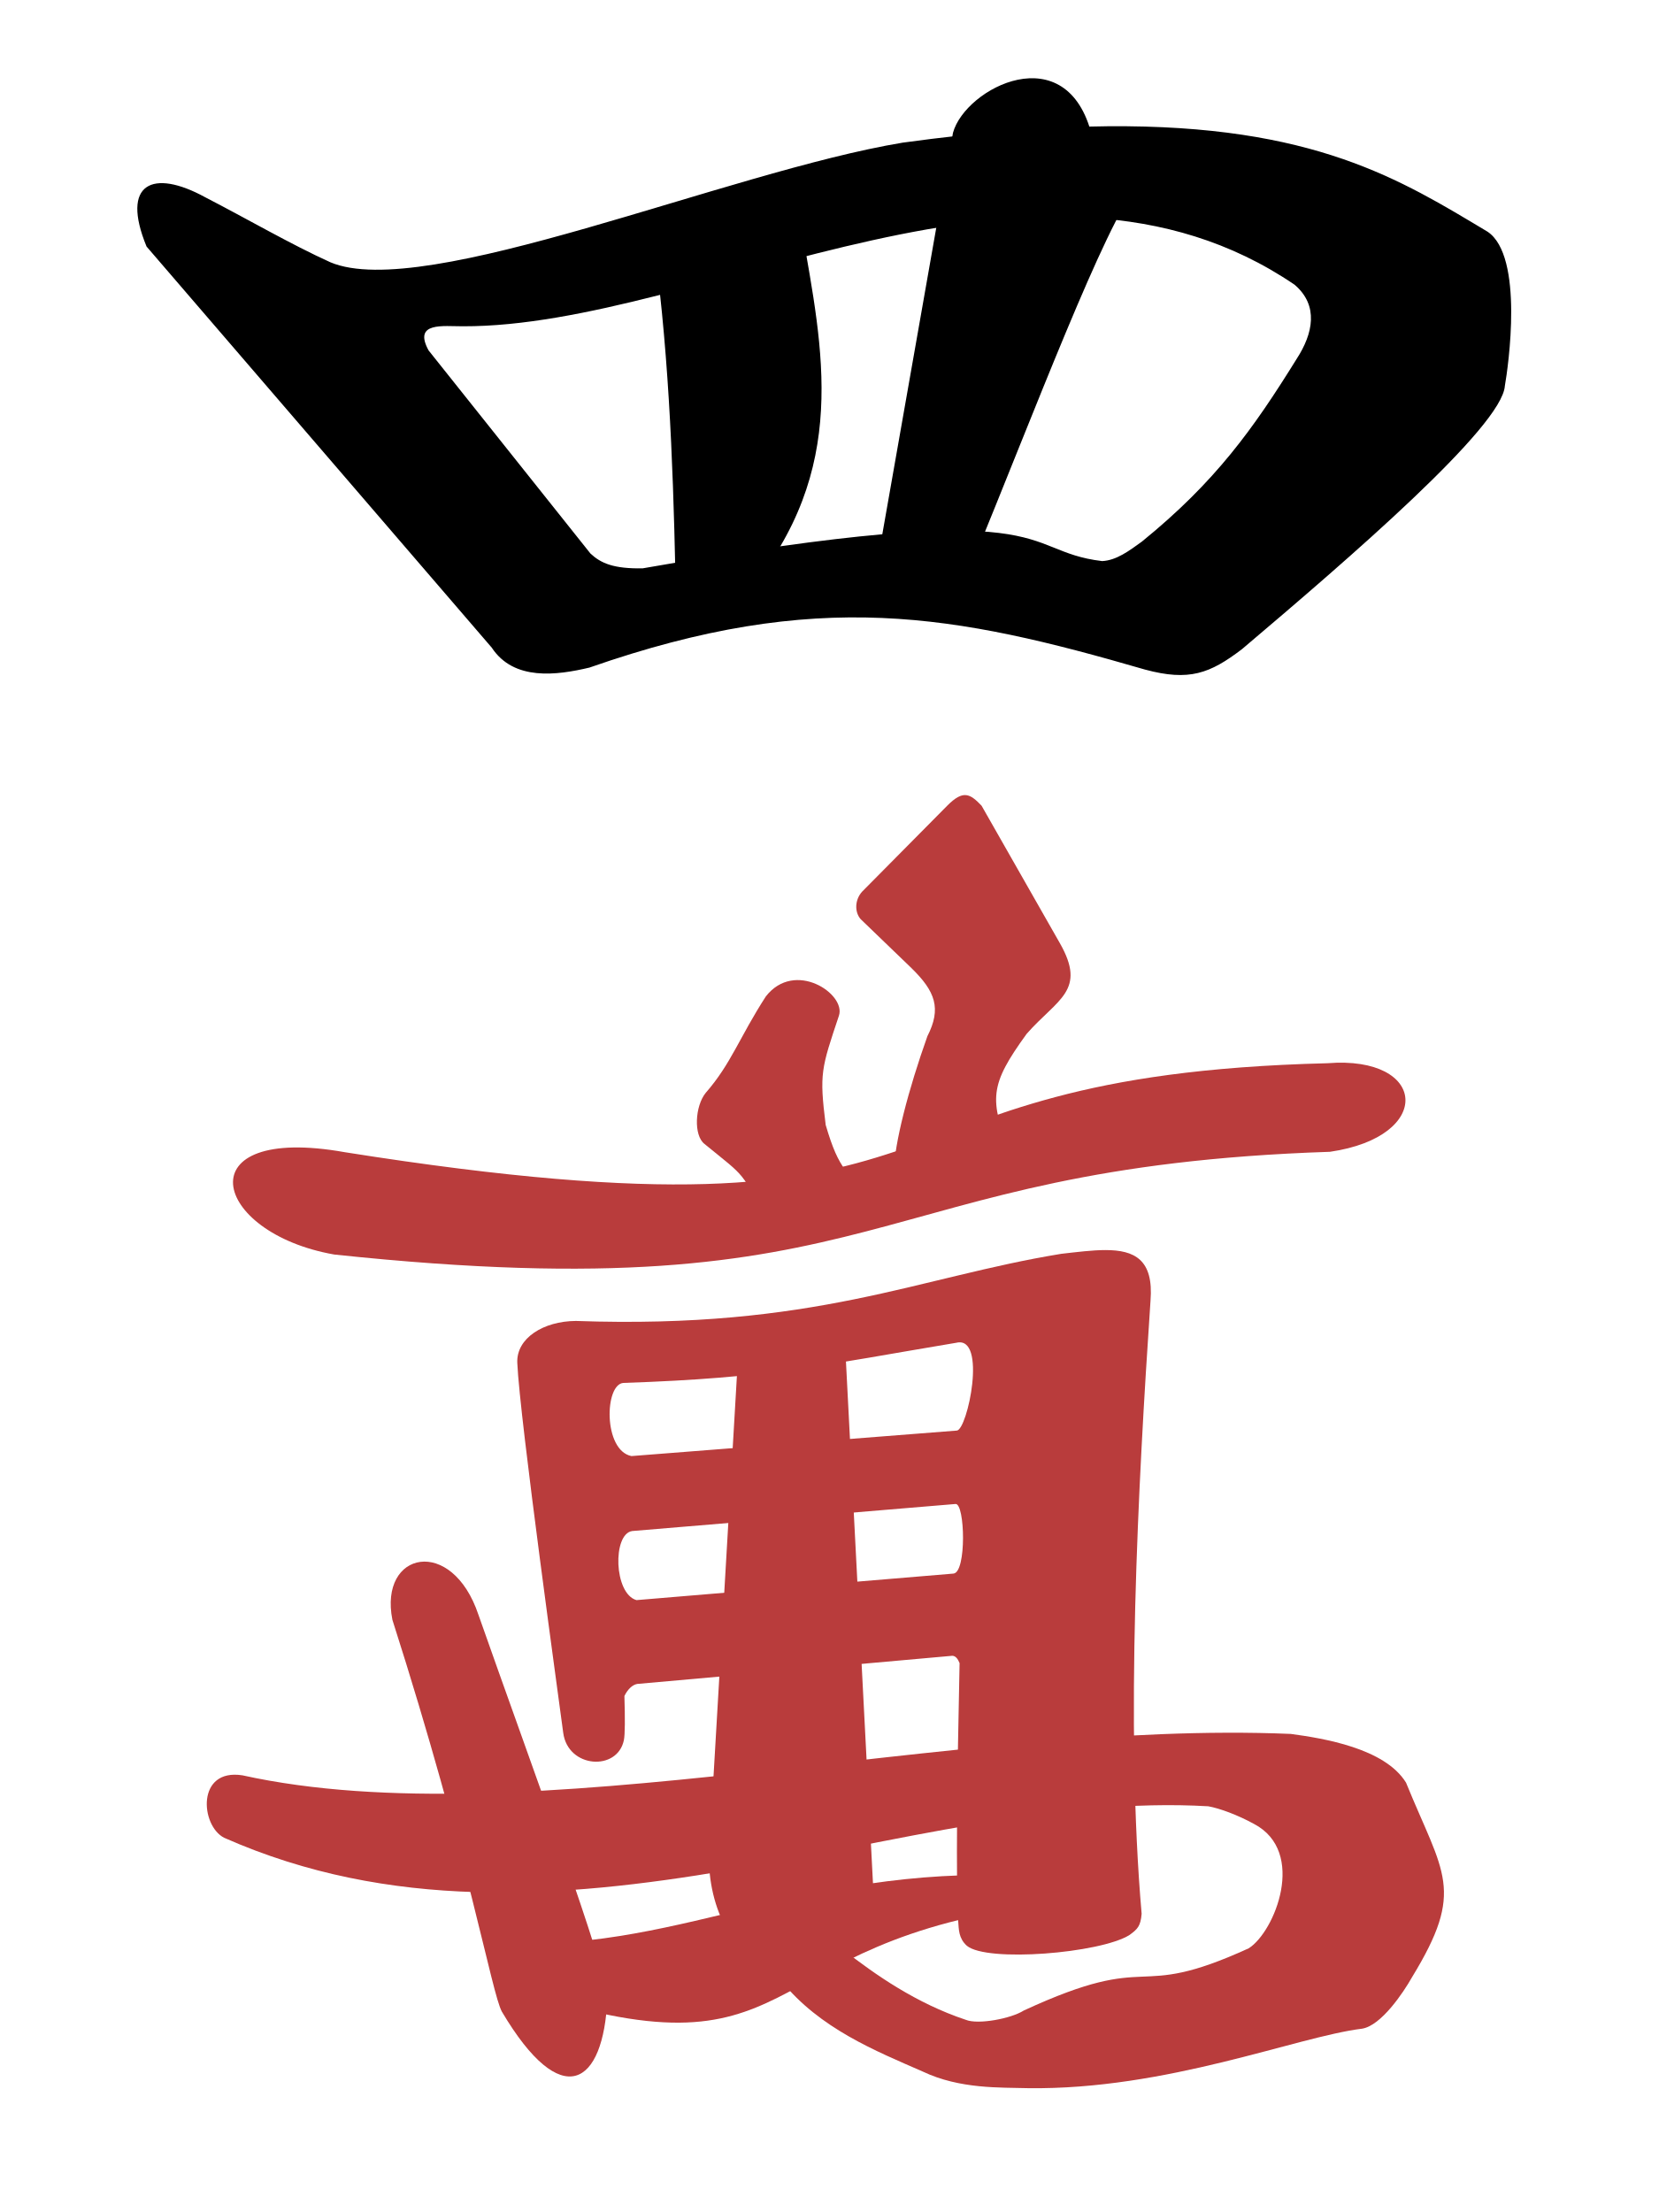
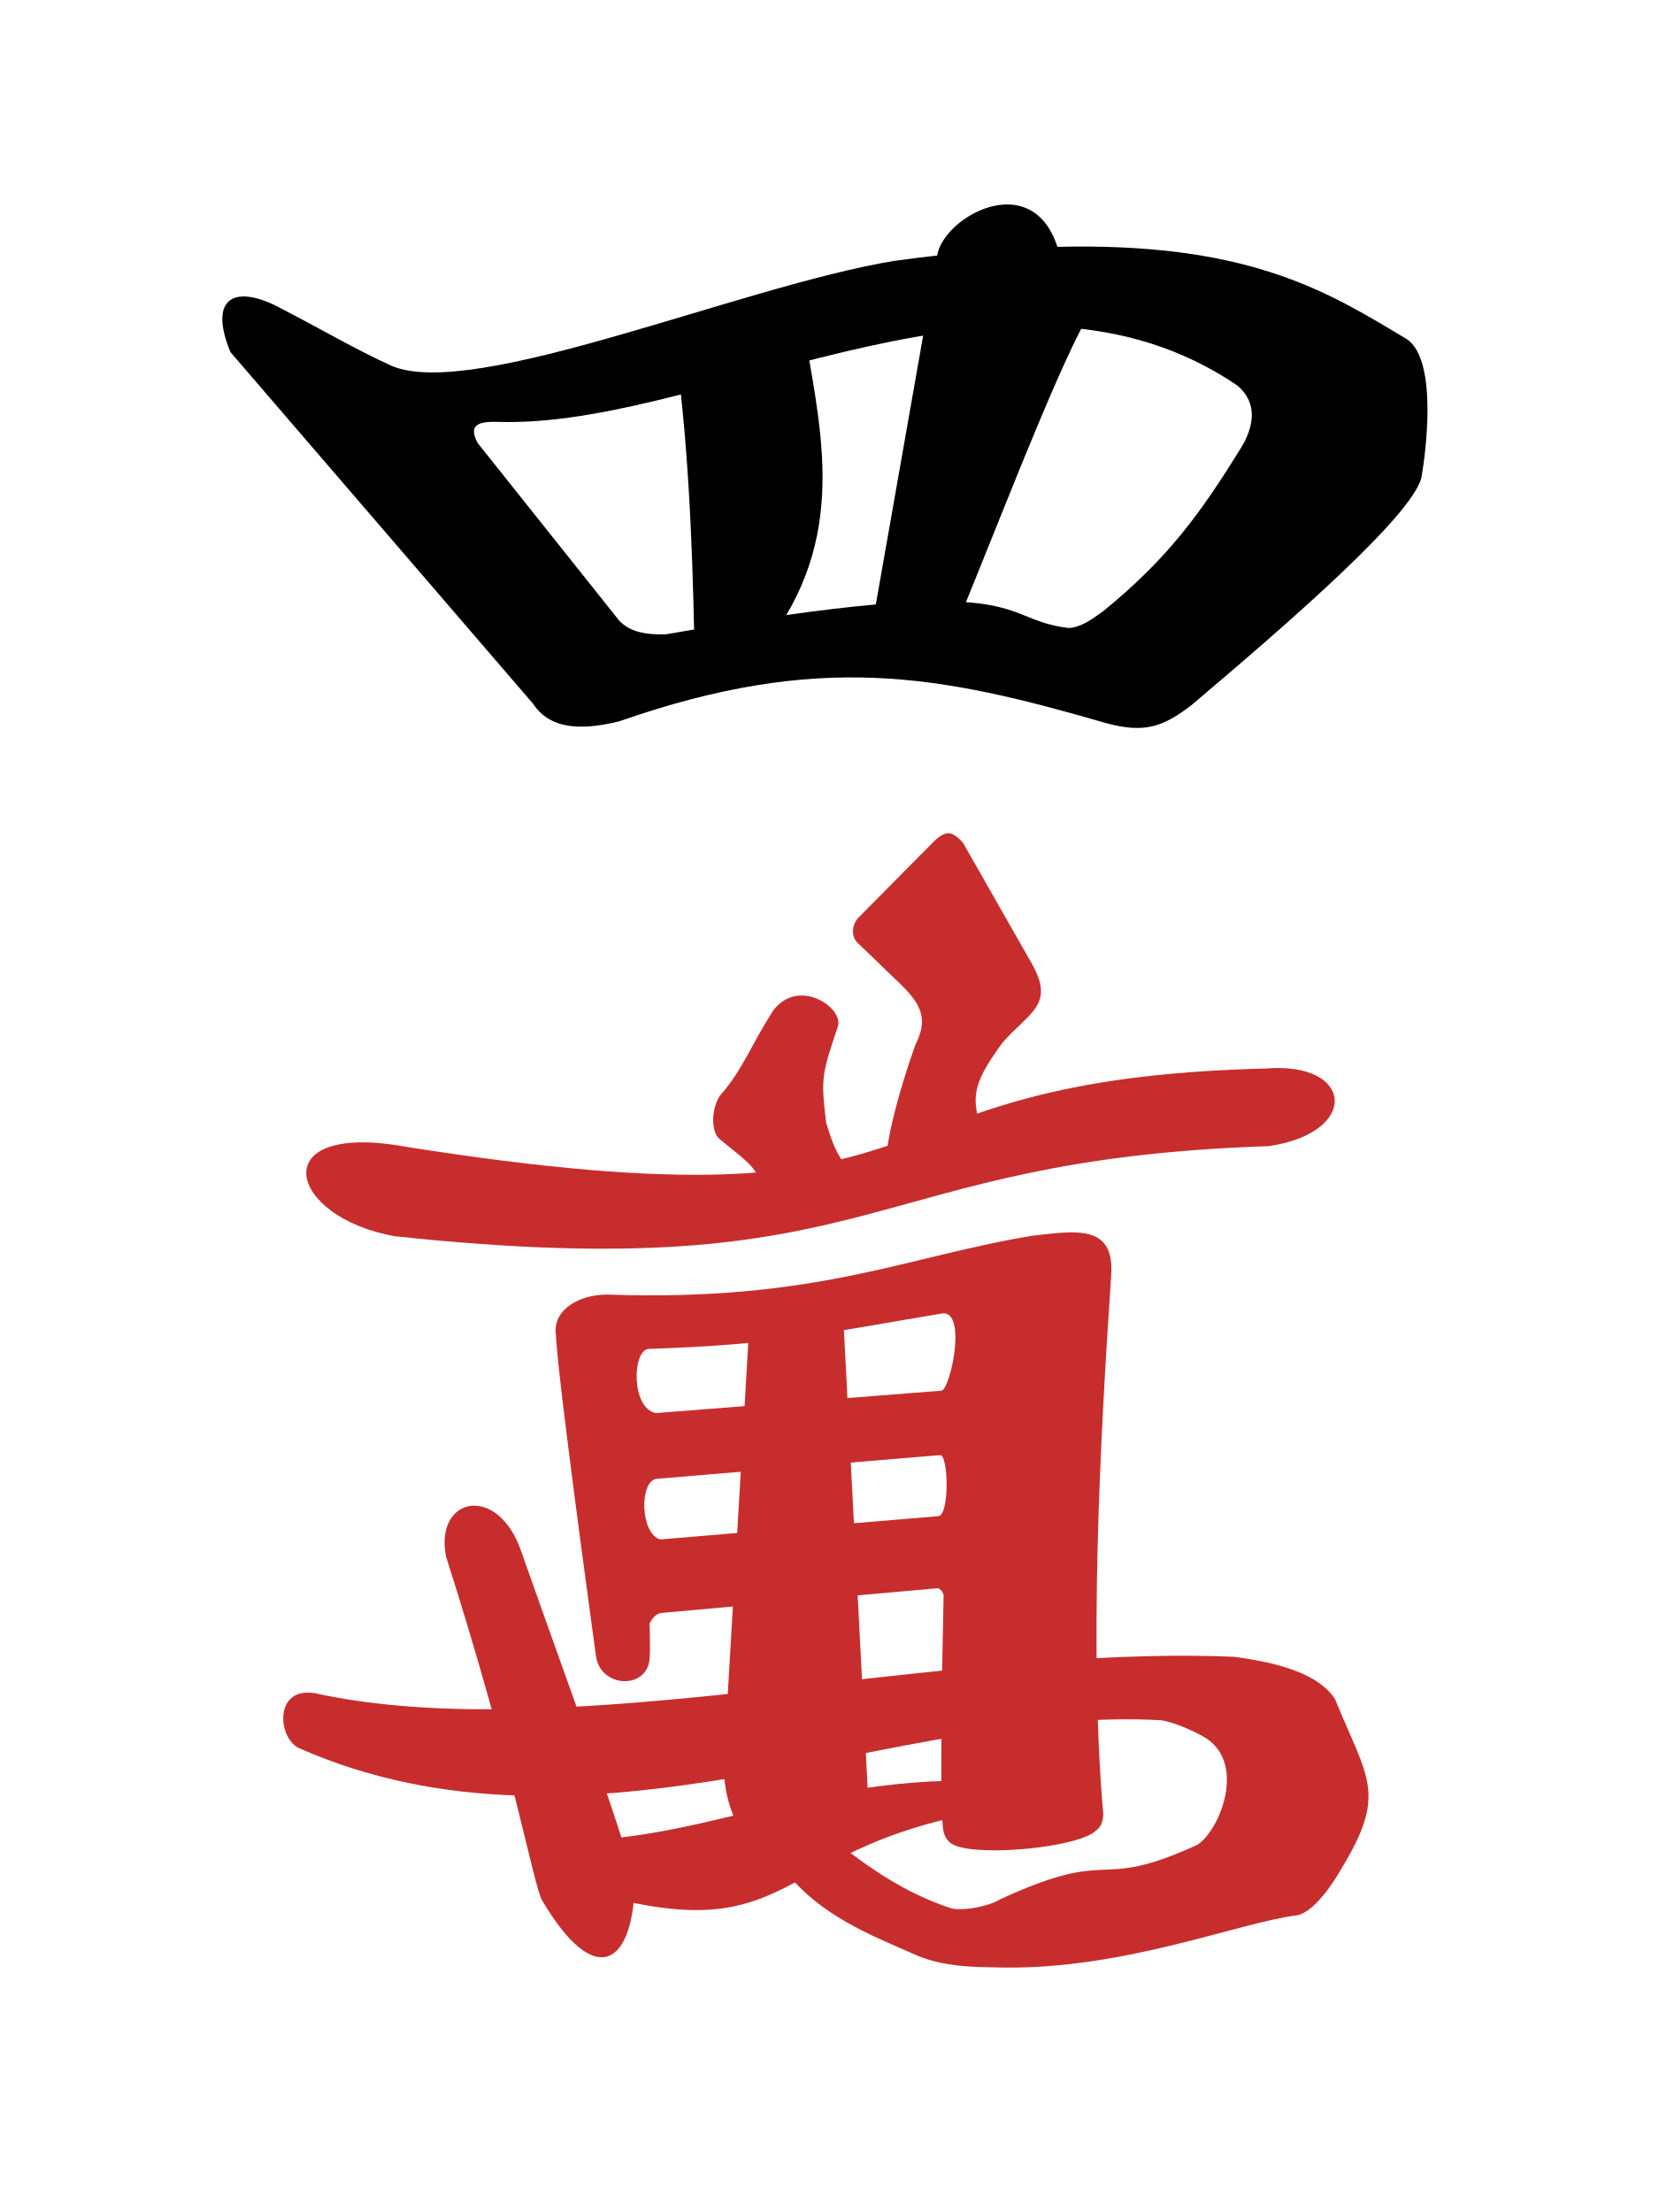
- <svg xmlns="http://www.w3.org/2000/svg" xmlns:ns1="http://www.openswatchbook.org/uri/2009/osb" width="300" height="400" viewBox="0 0 300 400" id="svg2" version="1.1">
+ <svg xmlns="http://www.w3.org/2000/svg" xmlns:ns1="http://www.openswatchbook.org/uri/2009/osb" width="300" height="400" viewBox="-21 -28 342 456" id="svg2" version="1.1">
  <defs id="defs4">
    <linearGradient id="linearGradient10055" ns1:paint="solid">
      <stop style="stop-color:#000000;stop-opacity:1;" offset="0" id="stop10057" />
    </linearGradient>
    <marker orient="auto" refY="0" refX="0" id="Arrow1Lstart" style="overflow:visible">
      <path id="path4978" d="M 0,0 5,-5 -12.5,0 5,5 0,0 Z" style="fill:#000000;fill-opacity:1;fill-rule:evenodd;stroke:#ff5c00;stroke-width:1pt;stroke-opacity:1" transform="matrix(0.8,0,0,0.8,10,0)" />
    </marker>
    <clipPath clipPathUnits="userSpaceOnUse" id="clipPath4243">
      <circle style="opacity:1;fill:#000000;fill-opacity:0.297;fill-rule:nonzero;stroke:#000000;stroke-width:19.133;stroke-linecap:butt;stroke-linejoin:round;stroke-miterlimit:4;stroke-dasharray:none;stroke-dashoffset:0;stroke-opacity:1" id="circle4245" cx="-264.66" cy="-198.207" r="293.954" />
    </clipPath>
    <clipPath clipPathUnits="userSpaceOnUse" id="clipPath7847">
      <ellipse style="opacity:1;fill:#822600;fill-opacity:1;fill-rule:nonzero;stroke:none;stroke-width:12;stroke-linecap:round;stroke-linejoin:round;stroke-miterlimit:4;stroke-dasharray:none;stroke-dashoffset:0;stroke-opacity:1" id="ellipse7849" cx="394" cy="552.362" rx="349.495" ry="216" />
    </clipPath>
    <clipPath clipPathUnits="userSpaceOnUse" id="clipPath4243-1">
      <circle style="opacity:1;fill:#000000;fill-opacity:0.297;fill-rule:nonzero;stroke:#000000;stroke-width:19.133;stroke-linecap:butt;stroke-linejoin:round;stroke-miterlimit:4;stroke-dasharray:none;stroke-dashoffset:0;stroke-opacity:1" id="circle4245-4" cx="-264.66" cy="-198.207" r="293.954" />
    </clipPath>
    <clipPath clipPathUnits="userSpaceOnUse" id="clipPath7876">
      <circle style="opacity:1;fill:#000000;fill-opacity:0.297;fill-rule:nonzero;stroke:#000000;stroke-width:19.133;stroke-linecap:butt;stroke-linejoin:round;stroke-miterlimit:4;stroke-dasharray:none;stroke-dashoffset:0;stroke-opacity:1" id="circle7878" cx="-264.66" cy="-198.207" r="293.954" />
    </clipPath>
    <clipPath clipPathUnits="userSpaceOnUse" id="clipPath14693">
      <rect style="opacity:1;fill:#a53c3c;fill-opacity:1;fill-rule:nonzero;stroke:none;stroke-width:8;stroke-linecap:round;stroke-linejoin:round;stroke-miterlimit:4;stroke-dasharray:none;stroke-dashoffset:0;stroke-opacity:1" id="rect14695" width="131.784" height="168.821" x="-332.596" y="383.498" rx="1.255" ry="3.751" transform="matrix(0.9993908,-0.03489951,0.03489951,0.9993908,0,0)" />
    </clipPath>
    <clipPath clipPathUnits="userSpaceOnUse" id="clipPath14952">
      <ellipse style="opacity:1;fill:#a53c3c;fill-opacity:1;fill-rule:nonzero;stroke:none;stroke-width:7;stroke-linecap:round;stroke-linejoin:round;stroke-miterlimit:4;stroke-dasharray:none;stroke-dashoffset:0;stroke-opacity:1" id="ellipse14954" cx="-271.344" cy="647.256" rx="69.057" ry="116.911" transform="matrix(0.9993908,-0.03489951,0.03489951,0.9993908,0,0)" />
    </clipPath>
    <pattern y="0" x="0" height="6" width="6" patternUnits="userSpaceOnUse" id="EMFhbasepattern" />
  </defs>
  <g id="layer1" transform="translate(0,-652.3622)">
    <g id="g4230">
      <g transform="translate(1034.343,648.8857)" id="g6031">
-         <path id="path6014" d="m -973.9,230.335 c 101.51,10.776 95.086,-15.762 180.061,-18.577 18.885,-2.746 17.635,-17.46 -0.449,-16.017 -90.368,2.243 -58.779,34.939 -177.693,16.092 -28.997,-5.176 -24.264,14.568 -1.919,18.502 z" style="fill:#b93c3c;fill-opacity:1;fill-rule:evenodd;stroke:none;stroke-width:1px;stroke-linecap:butt;stroke-linejoin:miter;stroke-opacity:1" />
-         <path id="path6017" d="m -882.636,187.136 c 1.311,-3.924 -7.997,-10.181 -13.219,-3.472 -4.831,7.479 -6.264,12.156 -10.86,17.42 -1.958,2.393 -2.241,7.725 -0.217,9.268 7.568,6.199 6.724,4.784 11.5,14.738 l 20.531,-1.762 c -6.52,-8.589 -7.597,-7.835 -10.131,-16.424 -1.165,-9.327 -0.808,-10.176 2.397,-19.767 z" style="fill:#b93c3c;fill-opacity:1;fill-rule:evenodd;stroke:none;stroke-width:1px;stroke-linecap:butt;stroke-linejoin:miter;stroke-opacity:1" />
-         <path id="path6019" d="m -856.843,149.174 c -2.072,-2.165 -3.31,-2.932 -6.213,0 l -15.391,15.541 c -1.348,1.5 -1.372,3.705 -0.264,4.97 l 9.17,8.834 c 4.354,4.252 5.464,7.314 2.9,12.336 -3.42,9.616 -5.986,19.367 -6.097,24.708 l 21.181,-3.487 c -3.959,-9.817 -3.871,-12.357 2.865,-21.646 5.559,-6.327 10.933,-7.774 5.995,-16.417 z" style="fill:#b93c3c;fill-opacity:1;fill-rule:evenodd;stroke:none;stroke-width:1px;stroke-linecap:butt;stroke-linejoin:miter;stroke-opacity:1" />
-         <path id="path6021" d="m -834.439,229.529 c -2.38,3.3e-4 -5.115,0.352 -7.986,0.676 -25.981,4.24 -44.632,13.662 -87.783,12.141 -5.841,0.03 -10.797,3.108 -10.592,7.59 0.416,9.893 7.7,62.177 8.305,66.889 0.853,6.418 9.79,6.988 10.967,1.342 0.216,-1.034 0.221,-3.958 0.098,-7.996 0.548,-1.144 1.398,-2.02 2.309,-2.184 l 56.982,-5.092 c 0.58,0.007 1.014,0.545 1.32,1.33 -0.442,20.093 -0.684,39.742 -0.254,46.623 0.124,1.52 0.051,3.12 1.57,4.486 3.627,3.034 24.108,1.363 29.408,-1.947 1.469,-1.078 2,-1.583 2.197,-3.83 -2.961,-33.992 -0.668,-77.217 1.605,-110.873 0.596,-7.453 -2.911,-9.155 -8.146,-9.154 z m -26.98,16.764 c 5.652,-1.389 2.022,15.829 0.088,15.877 l -58.828,4.611 c -5.127,-1.024 -4.88,-13.066 -1.422,-13.229 26.638,-0.896 35.744,-3.181 60.162,-7.26 z m -0.129,29.152 c 1.706,-0.131 2.018,12.385 -0.381,12.586 l -57.32,4.797 c -4.101,-1.151 -4.352,-11.962 -0.779,-12.492 z" style="fill:#b93c3c;fill-opacity:1;fill-rule:evenodd;stroke:none;stroke-width:1px;stroke-linecap:butt;stroke-linejoin:miter;stroke-opacity:1" />
-         <path id="path6023" d="m -881.542,246.32 -19.233,0.635 -5.291,90.559 c -0.751,10.292 4.492,20.611 11.241,20.763 l 18.742,-6.546 z" style="fill:#b93c3c;fill-opacity:1;fill-rule:evenodd;stroke:none;stroke-width:1px;stroke-linecap:butt;stroke-linejoin:miter;stroke-opacity:1" />
-         <path id="path6025" d="m -942.636,354.94 0.846,8.028 c 54.246,18.284 41.637,-8.576 96.894,-15.151 l -0.635,-4.928 c -42.242,-2.987 -64.353,13.179 -97.106,12.052 z" style="fill:#b93c3c;fill-opacity:1;fill-rule:evenodd;stroke:none;stroke-width:1px;stroke-linecap:butt;stroke-linejoin:miter;stroke-opacity:1" />
-         <path id="path6027" d="m -947.816,295.507 c -4.791,-14.349 -18.048,-11.531 -15.569,0.885 13.897,43.448 17.942,67.497 19.799,70.859 10.792,18.229 18.403,13.454 19.078,-2.434 0.111,-4.849 -14.234,-43.495 -23.308,-69.31 z" style="fill:#b93c3c;fill-opacity:1;fill-rule:evenodd;stroke:none;stroke-width:1px;stroke-linecap:butt;stroke-linejoin:miter;stroke-opacity:1" />
-         <path id="path6029" d="m -990.503,324.512 c -8.359,-1.304 -7.6,9.084 -3.317,11.288 59.847,26.468 123.838,-8.866 177.967,-5.691 2.058,0.369 5.313,1.564 8.294,3.202 9.557,5.048 3.734,19.51 -0.976,22.479 -21.536,9.845 -16.514,0.091 -40.673,11.25 -2.277,1.46 -8.257,2.597 -10.482,1.685 -8.943,-2.978 -16.302,-8.102 -22.15,-12.664 l -11.188,5.646 c 6.905,8.601 17.1,12.672 25.541,16.371 6.747,3.213 14.126,2.854 19.029,3.006 25.108,0.345 48.589,-9.297 60.403,-10.755 3.458,-0.53 7.483,-6.525 9.051,-9.31 9.691,-15.872 5.688,-18.57 -1.086,-35.189 -3.849,-6.232 -14.98,-8.012 -20.828,-8.805 -60.718,-2.574 -138.254,18.812 -189.585,7.487 z" style="fill:#b93c3c;fill-opacity:1;fill-rule:evenodd;stroke:none;stroke-width:1px;stroke-linecap:butt;stroke-linejoin:miter;stroke-opacity:1" />
+         <path id="path6014" d="m -973.9,230.335 c 101.51,10.776 95.086,-15.762 180.061,-18.577 18.885,-2.746 17.635,-17.46 -0.449,-16.017 -90.368,2.243 -58.779,34.939 -177.693,16.092 -28.997,-5.176 -24.264,14.568 -1.919,18.502 z" style="fill:#c82d2d;fill-opacity:1;fill-rule:evenodd;stroke:none;stroke-width:1px;stroke-linecap:butt;stroke-linejoin:miter;stroke-opacity:1" />
+         <path id="path6017" d="m -882.636,187.136 c 1.311,-3.924 -7.997,-10.181 -13.219,-3.472 -4.831,7.479 -6.264,12.156 -10.86,17.42 -1.958,2.393 -2.241,7.725 -0.217,9.268 7.568,6.199 6.724,4.784 11.5,14.738 l 20.531,-1.762 c -6.52,-8.589 -7.597,-7.835 -10.131,-16.424 -1.165,-9.327 -0.808,-10.176 2.397,-19.767 z" style="fill:#c82d2d;fill-opacity:1;fill-rule:evenodd;stroke:none;stroke-width:1px;stroke-linecap:butt;stroke-linejoin:miter;stroke-opacity:1" />
+         <path id="path6019" d="m -856.843,149.174 c -2.072,-2.165 -3.31,-2.932 -6.213,0 l -15.391,15.541 c -1.348,1.5 -1.372,3.705 -0.264,4.97 l 9.17,8.834 c 4.354,4.252 5.464,7.314 2.9,12.336 -3.42,9.616 -5.986,19.367 -6.097,24.708 l 21.181,-3.487 c -3.959,-9.817 -3.871,-12.357 2.865,-21.646 5.559,-6.327 10.933,-7.774 5.995,-16.417 z" style="fill:#c82d2d;fill-opacity:1;fill-rule:evenodd;stroke:none;stroke-width:1px;stroke-linecap:butt;stroke-linejoin:miter;stroke-opacity:1" />
+         <path id="path6021" d="m -834.439,229.529 c -2.38,3.3e-4 -5.115,0.352 -7.986,0.676 -25.981,4.24 -44.632,13.662 -87.783,12.141 -5.841,0.03 -10.797,3.108 -10.592,7.59 0.416,9.893 7.7,62.177 8.305,66.889 0.853,6.418 9.79,6.988 10.967,1.342 0.216,-1.034 0.221,-3.958 0.098,-7.996 0.548,-1.144 1.398,-2.02 2.309,-2.184 l 56.982,-5.092 c 0.58,0.007 1.014,0.545 1.32,1.33 -0.442,20.093 -0.684,39.742 -0.254,46.623 0.124,1.52 0.051,3.12 1.57,4.486 3.627,3.034 24.108,1.363 29.408,-1.947 1.469,-1.078 2,-1.583 2.197,-3.83 -2.961,-33.992 -0.668,-77.217 1.605,-110.873 0.596,-7.453 -2.911,-9.155 -8.146,-9.154 z m -26.98,16.764 c 5.652,-1.389 2.022,15.829 0.088,15.877 l -58.828,4.611 c -5.127,-1.024 -4.88,-13.066 -1.422,-13.229 26.638,-0.896 35.744,-3.181 60.162,-7.26 z m -0.129,29.152 c 1.706,-0.131 2.018,12.385 -0.381,12.586 l -57.32,4.797 c -4.101,-1.151 -4.352,-11.962 -0.779,-12.492 z" style="fill:#c82d2d;fill-opacity:1;fill-rule:evenodd;stroke:none;stroke-width:1px;stroke-linecap:butt;stroke-linejoin:miter;stroke-opacity:1" />
+         <path id="path6023" d="m -881.542,246.32 -19.233,0.635 -5.291,90.559 c -0.751,10.292 4.492,20.611 11.241,20.763 l 18.742,-6.546 z" style="fill:#c82d2d;fill-opacity:1;fill-rule:evenodd;stroke:none;stroke-width:1px;stroke-linecap:butt;stroke-linejoin:miter;stroke-opacity:1" />
+         <path id="path6025" d="m -942.636,354.94 0.846,8.028 c 54.246,18.284 41.637,-8.576 96.894,-15.151 l -0.635,-4.928 c -42.242,-2.987 -64.353,13.179 -97.106,12.052 z" style="fill:#c82d2d;fill-opacity:1;fill-rule:evenodd;stroke:none;stroke-width:1px;stroke-linecap:butt;stroke-linejoin:miter;stroke-opacity:1" />
+         <path id="path6027" d="m -947.816,295.507 c -4.791,-14.349 -18.048,-11.531 -15.569,0.885 13.897,43.448 17.942,67.497 19.799,70.859 10.792,18.229 18.403,13.454 19.078,-2.434 0.111,-4.849 -14.234,-43.495 -23.308,-69.31 z" style="fill:#c82d2d;fill-opacity:1;fill-rule:evenodd;stroke:none;stroke-width:1px;stroke-linecap:butt;stroke-linejoin:miter;stroke-opacity:1" />
+         <path id="path6029" d="m -990.503,324.512 c -8.359,-1.304 -7.6,9.084 -3.317,11.288 59.847,26.468 123.838,-8.866 177.967,-5.691 2.058,0.369 5.313,1.564 8.294,3.202 9.557,5.048 3.734,19.51 -0.976,22.479 -21.536,9.845 -16.514,0.091 -40.673,11.25 -2.277,1.46 -8.257,2.597 -10.482,1.685 -8.943,-2.978 -16.302,-8.102 -22.15,-12.664 l -11.188,5.646 c 6.905,8.601 17.1,12.672 25.541,16.371 6.747,3.213 14.126,2.854 19.029,3.006 25.108,0.345 48.589,-9.297 60.403,-10.755 3.458,-0.53 7.483,-6.525 9.051,-9.31 9.691,-15.872 5.688,-18.57 -1.086,-35.189 -3.849,-6.232 -14.98,-8.012 -20.828,-8.805 -60.718,-2.574 -138.254,18.812 -189.585,7.487 z" style="fill:#c82d2d;fill-opacity:1;fill-rule:evenodd;stroke:none;stroke-width:1px;stroke-linecap:butt;stroke-linejoin:miter;stroke-opacity:1" />
      </g>
      <g id="g13338" transform="matrix(1.079997,0,0,0.9591496,-11.6365,29.66166)">
        <path id="path13340" d="m 196.195,673.025 c -9.704,0.095 -20.984,1.039 -34.275,3.09 -29.384,5.486 -80.089,30.043 -95.83,22.552 -6.568,-3.344 -14.09,-8.274 -20.986,-12.273 -8.729,-5.376 -14.173,-2.691 -9.791,9.305 l 57.8,75.626 c 3.701,6.32 10.9,5.213 16.35,3.76 38.288,-15.075 61.258,-10.002 93.057,0.382 7.355,2.223 10.835,0.76 16.23,-3.879 18.041,-17.199 43.534,-41.938 43.993,-49.608 0.557,-3.541 3.244,-24.469 -2.9,-29.08 -14.42,-9.707 -28.989,-20.212 -63.646,-19.875 z m 31.338,29.873 c 4.09,3.922 3.099,9.22 0.35,13.988 -7.246,13.149 -13.563,23.152 -25.932,34.462 -2.139,1.741 -4.257,3.529 -6.633,3.657 -14.606,-1.951 -5.85,-12.66 -76.938,1.369 -4.843,0.096 -6.992,-0.947 -8.744,-2.797 L 82.533,715.283 c -2.633,-5.439 2.487,-4.524 5.771,-4.547 39.938,0.111 96.302,-40.711 139.229,-7.838 z" style="fill:#000000;fill-opacity:1;fill-rule:evenodd;stroke:none;stroke-width:1px;stroke-linecap:butt;stroke-linejoin:miter;stroke-opacity:1" />
        <path id="path13342" d="m 119.86,691.939 c 2.814,21.72 3.575,43.44 3.996,65.161 l 15.048,-0.495 c 14.54,-23.121 8.789,-45.486 5.449,-68.623 z" style="fill:#000000;fill-opacity:1;fill-rule:evenodd;stroke:none;stroke-width:1px;stroke-linecap:butt;stroke-linejoin:miter;stroke-opacity:1" />
        <path id="path13344" d="m 193.617,674.851 c -4.141,-18.993 -21.211,-9.069 -23.277,-0.597 l -12.565,80.372 15.706,0.989 c 10.273,-28.167 22.455,-64.536 27.788,-71.466 z" style="fill:#000000;fill-opacity:1;fill-rule:evenodd;stroke:none;stroke-width:1px;stroke-linecap:butt;stroke-linejoin:miter;stroke-opacity:1" />
      </g>
    </g>
  </g>
</svg>
